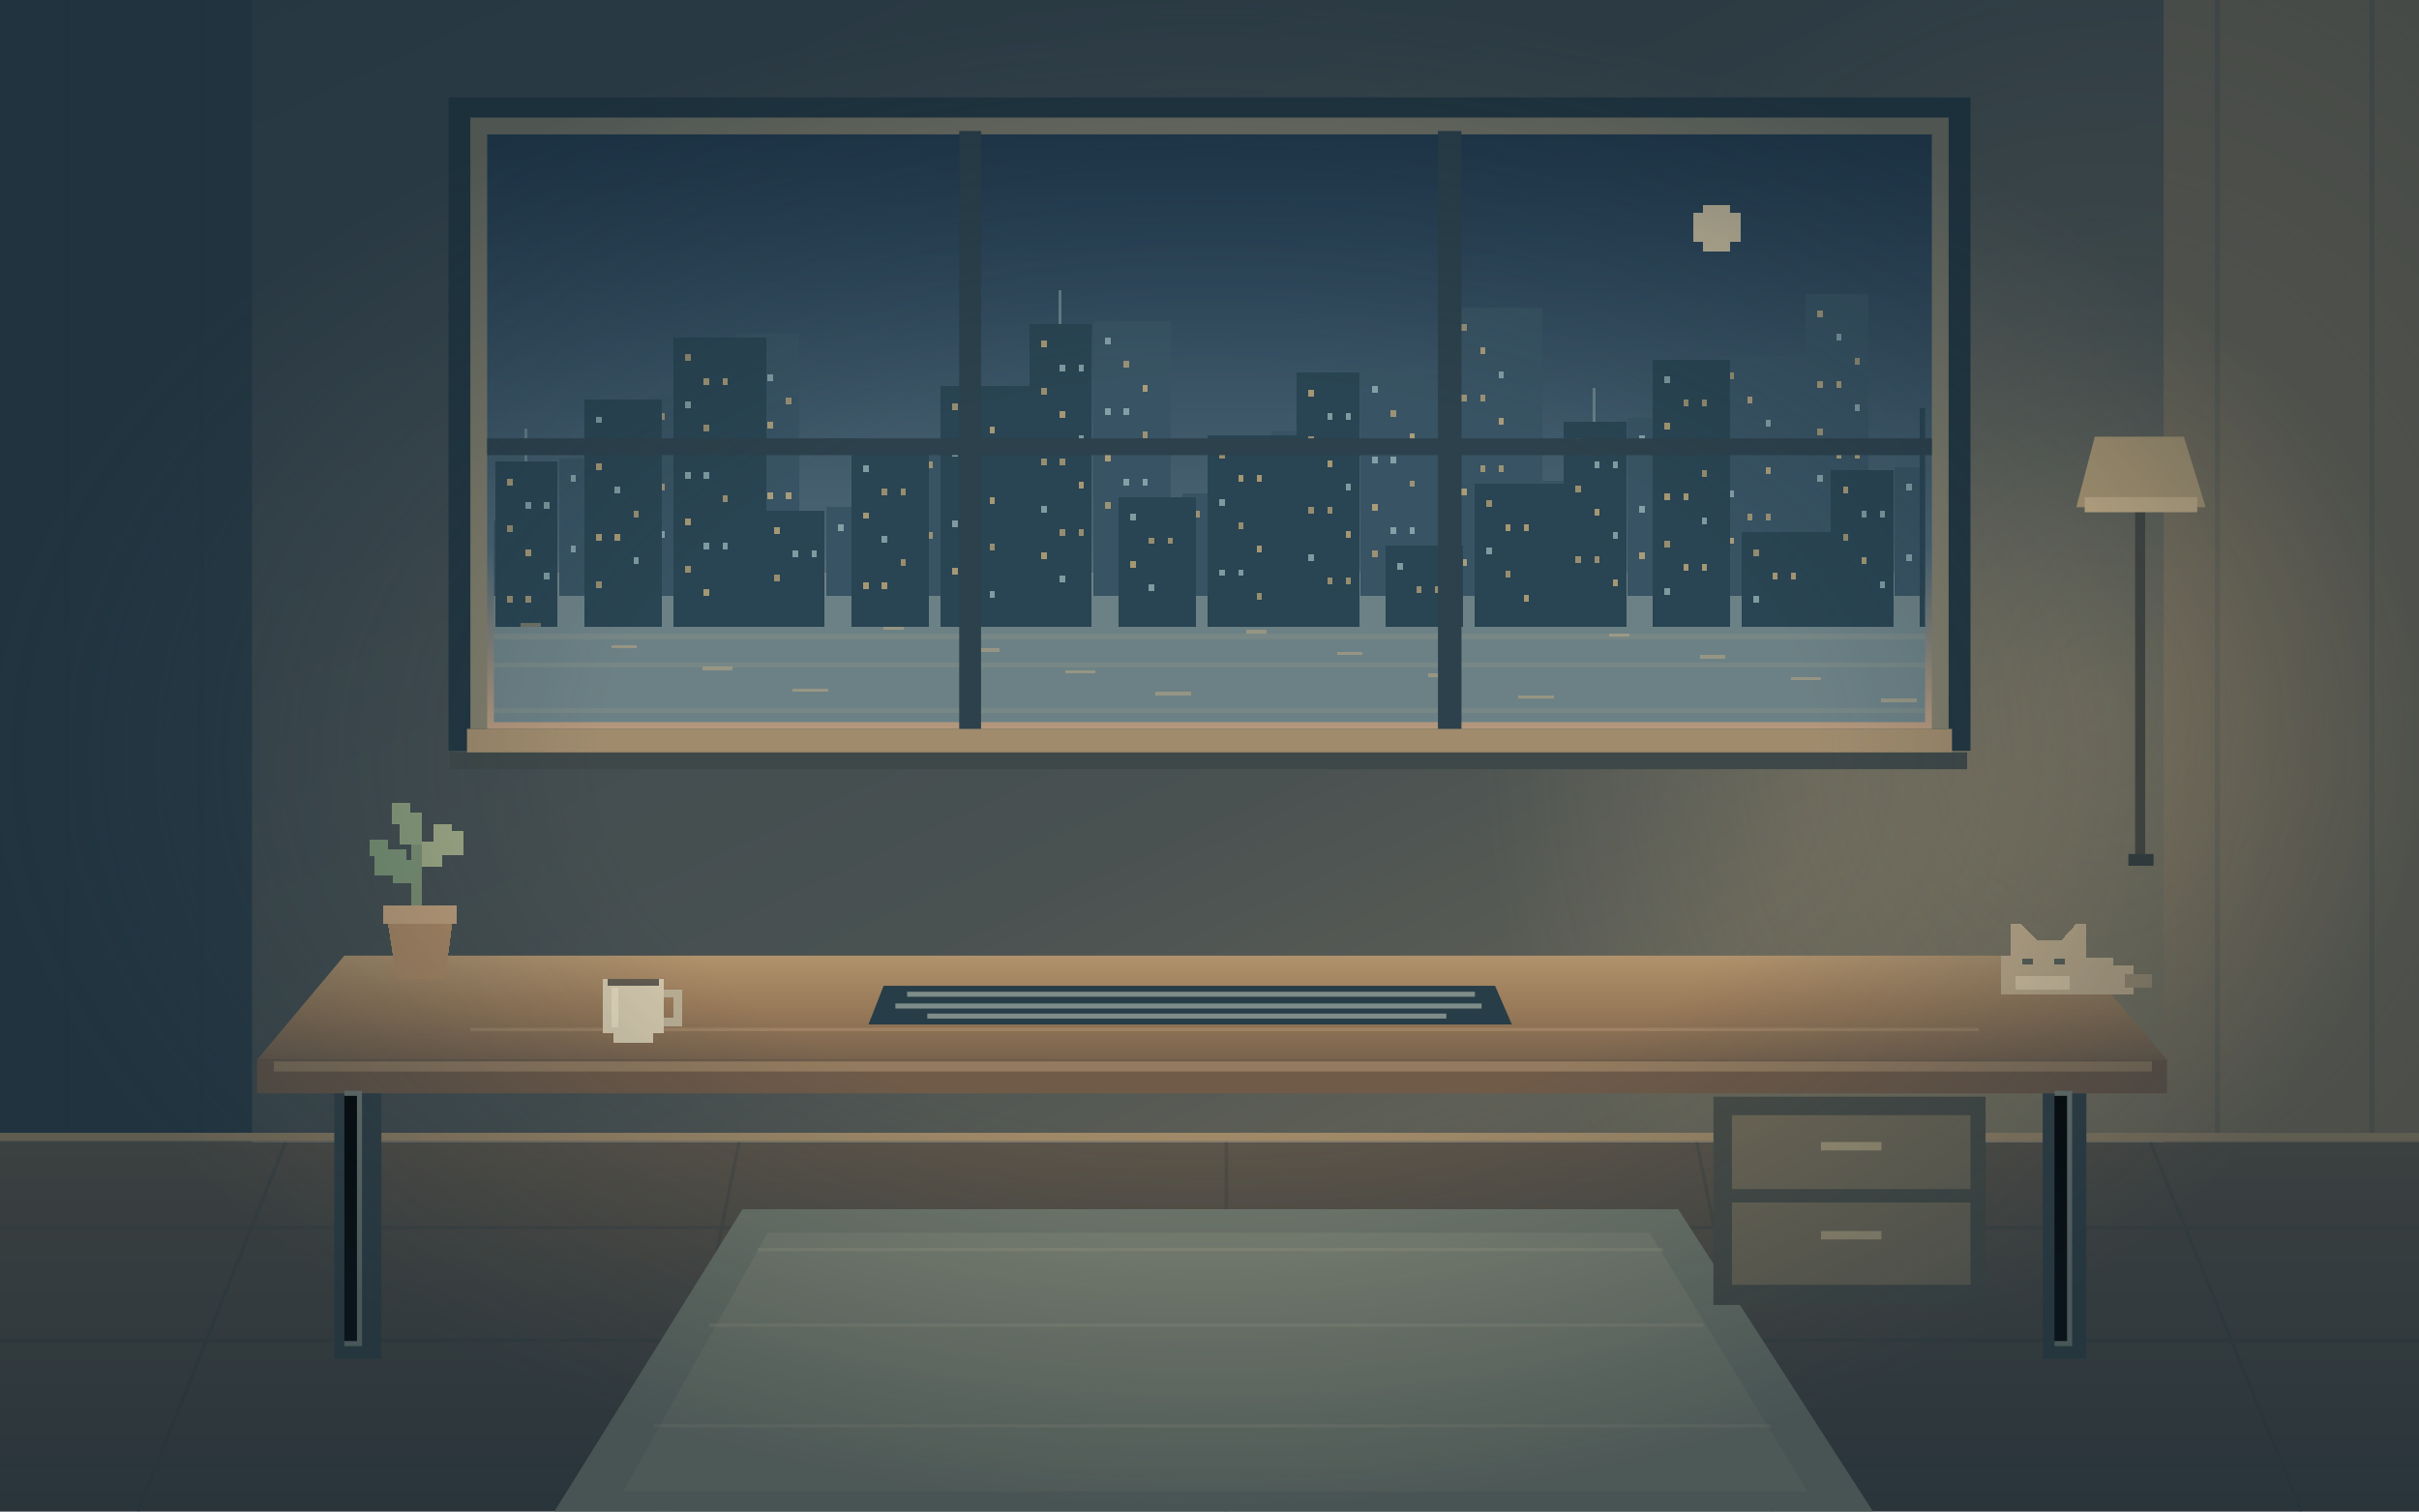
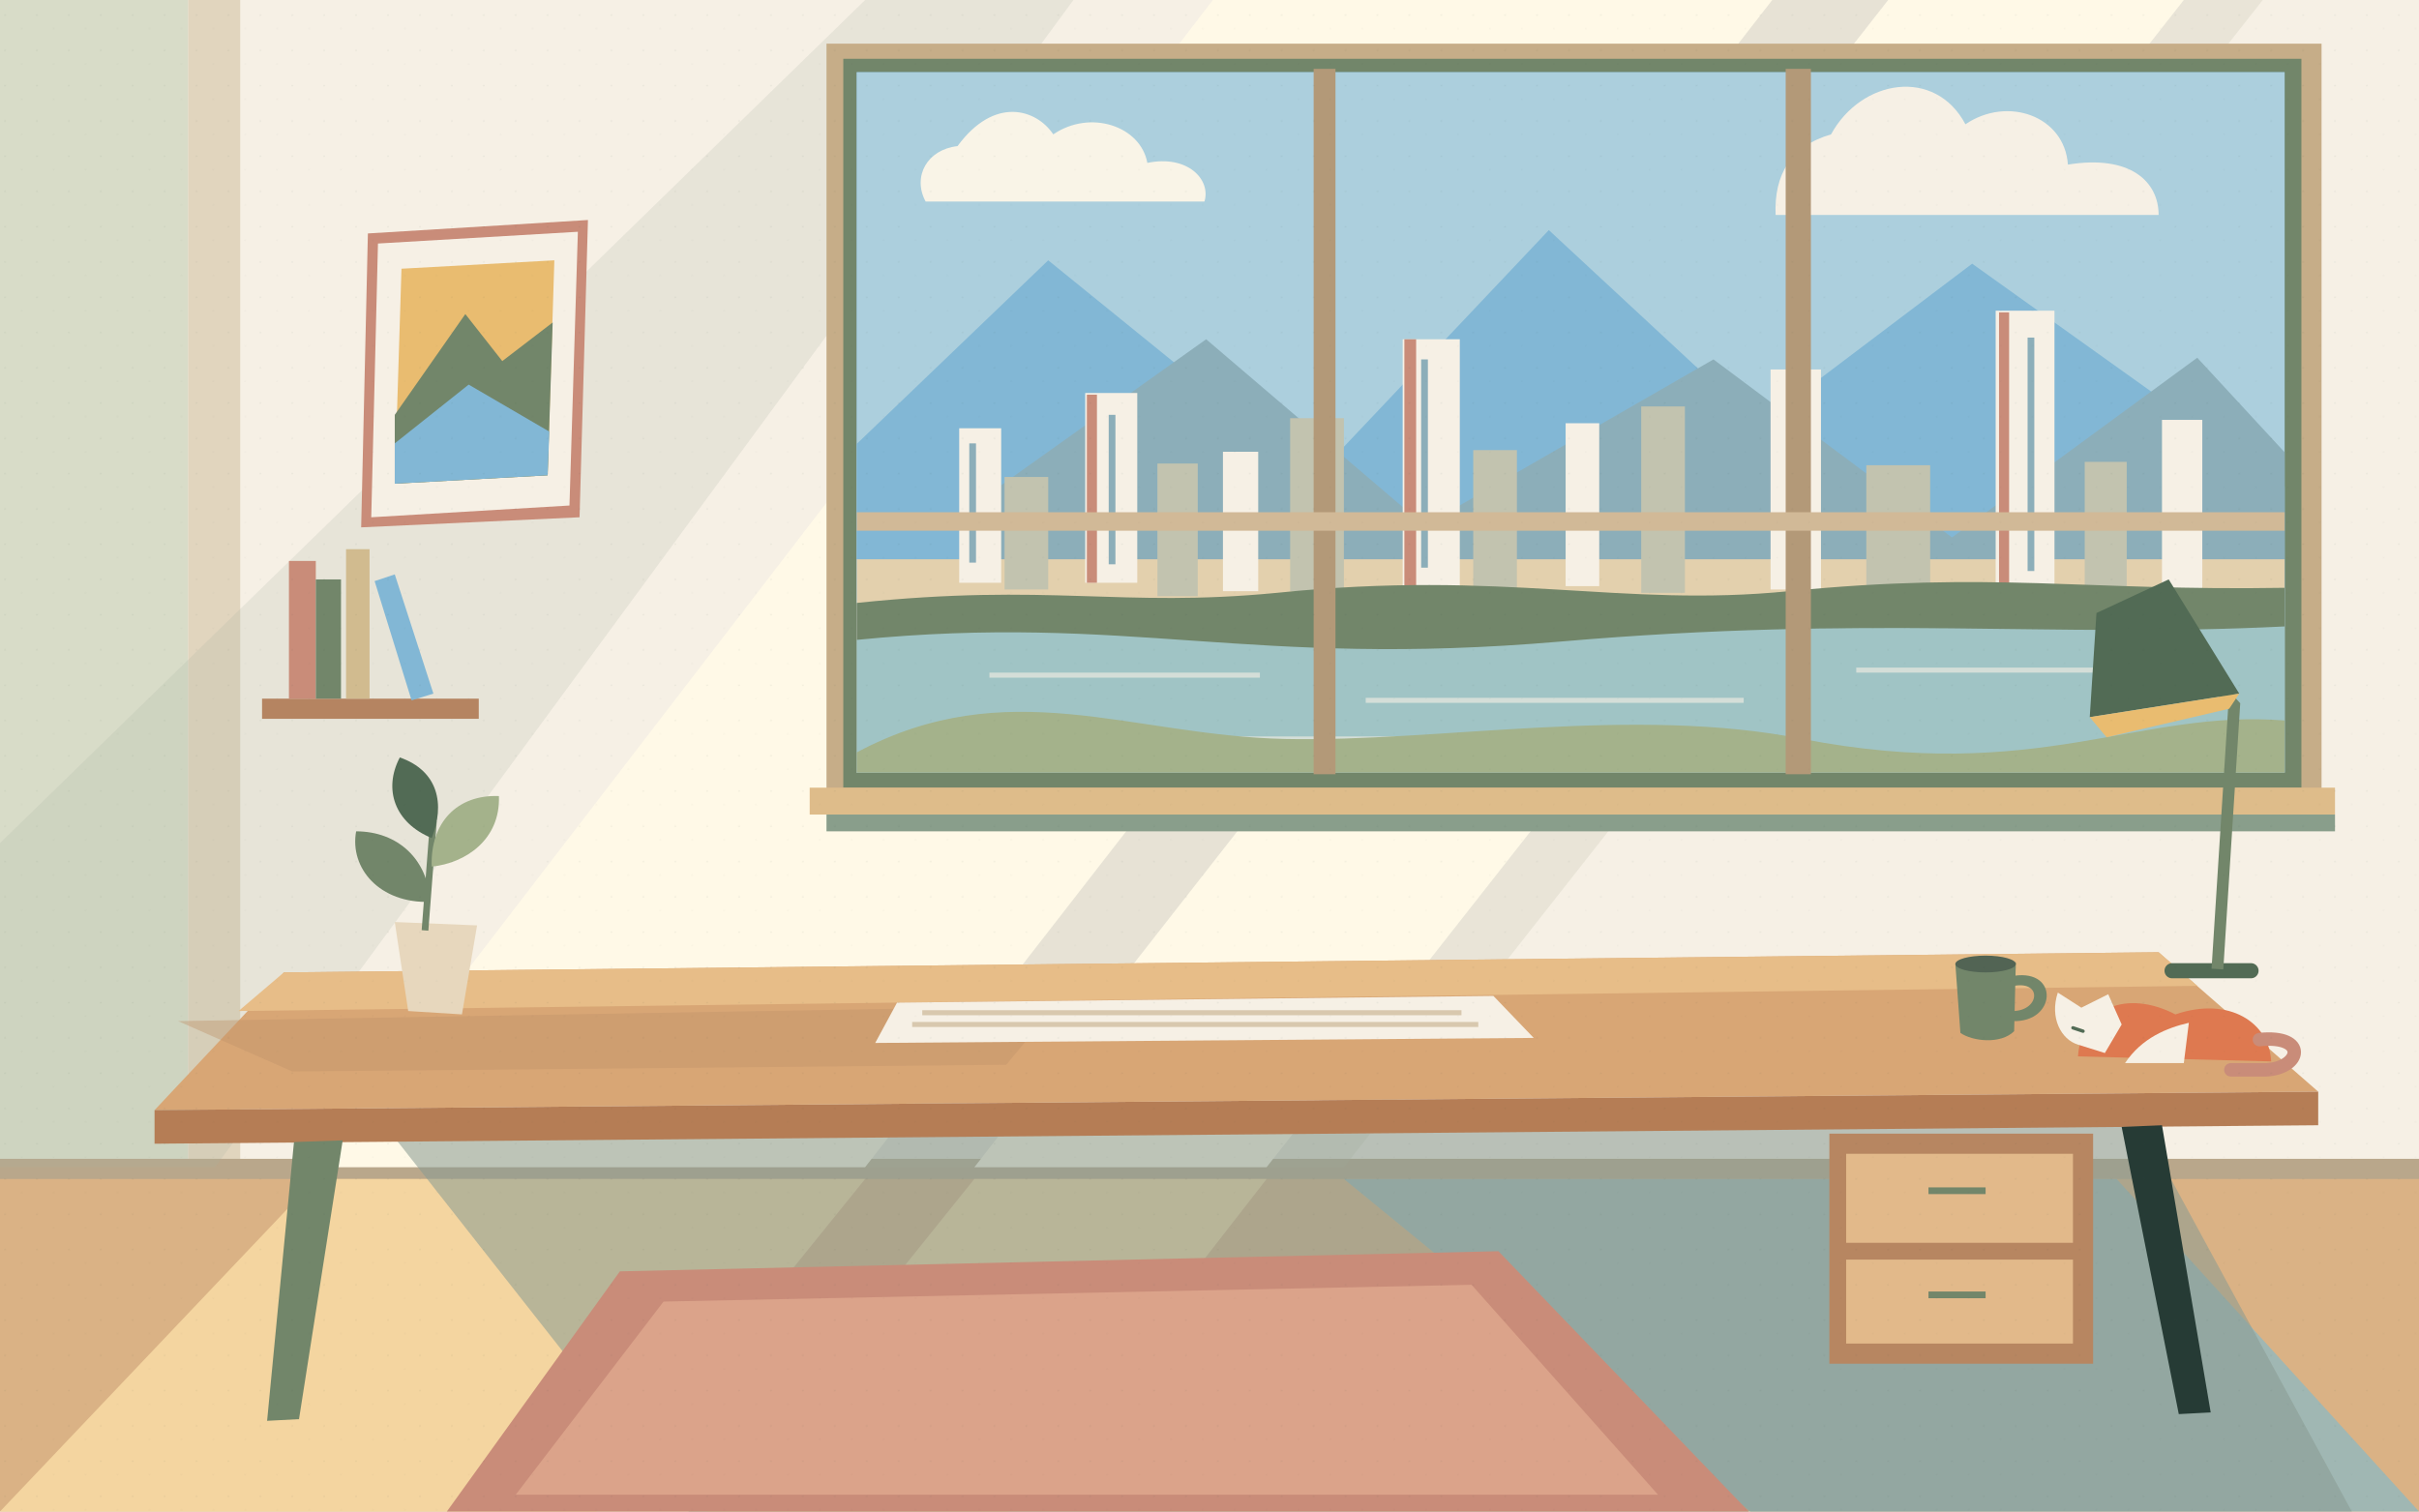
<svg xmlns="http://www.w3.org/2000/svg" width="1440" height="900" viewBox="0 0 1440 900">
  <defs>
-     <linearGradient id="wall" x2="1" y2="1">
-       <stop stop-color="#34434d" />
-       <stop offset=".6" stop-color="#495151" />
-       <stop offset="1" stop-color="#77705c" />
-     </linearGradient>
-     <linearGradient id="sky" x2="0" y2="1">
-       <stop stop-color="#20394e" />
-       <stop offset=".7" stop-color="#4b6574" />
-       <stop offset="1" stop-color="#b4977c" />
-     </linearGradient>
-     <linearGradient id="floor" x2="0" y2="1">
-       <stop stop-color="#5d5549" />
-       <stop offset="1" stop-color="#393e40" />
-     </linearGradient>
-     <linearGradient id="wood" x2="0" y2="1">
-       <stop stop-color="#b0926c" />
-       <stop offset=".5" stop-color="#997a59" />
-       <stop offset="1" stop-color="#79634e" />
-     </linearGradient>
-     <radialGradient id="light">
-       <stop stop-color="#e9c68d" stop-opacity=".28" />
-       <stop offset="1" stop-color="#e9c68d" stop-opacity="0" />
-     </radialGradient>
-     <radialGradient id="vignette">
-       <stop offset=".5" stop-color="#172a37" stop-opacity="0" />
-       <stop offset="1" stop-color="#172a37" stop-opacity=".48" />
-     </radialGradient>
    <clipPath id="window">
-       <rect x="294" y="84" width="852" height="346" />
+       <path d="M510 43H1360V460H510Z" />
    </clipPath>
+     <pattern id="paper" width="19" height="21" patternUnits="userSpaceOnUse">
+       <circle cx="3" cy="9" r=".55" fill="#263B35" opacity=".055" />
+       <circle cx="13" cy="17" r=".4" fill="#263B35" opacity=".045" />
+     </pattern>
  </defs>
-   <path d="M0 0H1440V680H0Z" fill="url(#wall)" />
-   <path d="M0 0H150V680H0Z" fill="#293c46" />
-   <path d="M1288 0H1440V680H1288Z" fill="#716857" />
-   <path d="M1320 0V675M1412 0V675M40 0V675M120 0V675" stroke="#263942" stroke-opacity=".25" stroke-width="3" />
-   <ellipse cx="1250" cy="420" rx="370" ry="470" fill="url(#light)" />
-   <path d="M267 58H1173V447H267Z" fill="#213640" />
-   <path d="M280 70H1160V434H280Z" fill="#827e6b" />
-   <path d="M290 80H1150V434H290Z" fill="url(#sky)" />
-   <g clip-path="url(#window)" shape-rendering="crispEdges">
-     <path d="M290 341H1150V434H290Z" fill="#6c8185" />
-     <path d="M290 379H1150M290 396H1150M290 423H1150" stroke="#cab190" stroke-opacity=".12" stroke-width="3" />
-     <path d="M1014 122H1030V127H1036V144H1030V150H1014V144H1008V127H1014Z" fill="#d7c6a3" />
-     <rect x="280" y="310" width="37" height="45" fill="#385363" />
-     <path d="M298 310v-20" stroke="#658087" stroke-width="2" />
-     <rect x="287" y="320" width="3" height="4" fill="#d8ba83" opacity=".7" />
-     <rect x="298" y="334" width="3" height="4" fill="#a4bfc2" opacity=".7" />
-     <rect x="333" y="273" width="46" height="82" fill="#385363" />
-     <rect x="340" y="283" width="3" height="4" fill="#a4bfc2" opacity=".7" />
-     <rect x="340" y="325" width="3" height="4" fill="#a4bfc2" opacity=".7" />
-     <rect x="351" y="297" width="3" height="4" fill="#c5ac7d" opacity=".7" />
-     <rect x="351" y="325" width="3" height="4" fill="#a4bfc2" opacity=".7" />
-     <rect x="362" y="311" width="3" height="4" fill="#d8ba83" opacity=".7" />
-     <rect x="386" y="236" width="55" height="119" fill="#385363" />
-     <rect x="393" y="246" width="3" height="4" fill="#c5ac7d" opacity=".7" />
-     <rect x="393" y="288" width="3" height="4" fill="#c5ac7d" opacity=".7" />
-     <rect x="393" y="316" width="3" height="4" fill="#a4bfc2" opacity=".7" />
-     <rect x="404" y="260" width="3" height="4" fill="#d8ba83" opacity=".7" />
-     <rect x="404" y="288" width="3" height="4" fill="#c5ac7d" opacity=".7" />
-     <rect x="404" y="330" width="3" height="4" fill="#c5ac7d" opacity=".7" />
-     <rect x="415" y="274" width="3" height="4" fill="#a4bfc2" opacity=".7" />
-     <rect x="415" y="302" width="3" height="4" fill="#d8ba83" opacity=".7" />
-     <rect x="415" y="330" width="3" height="4" fill="#c5ac7d" opacity=".7" />
-     <rect x="439" y="199" width="37" height="156" fill="#385363" />
-     <rect x="446" y="209" width="3" height="4" fill="#d8ba83" opacity=".7" />
-     <rect x="446" y="251" width="3" height="4" fill="#d8ba83" opacity=".7" />
-     <rect x="446" y="279" width="3" height="4" fill="#c5ac7d" opacity=".7" />
-     <rect x="446" y="307" width="3" height="4" fill="#a4bfc2" opacity=".7" />
-     <rect x="457" y="223" width="3" height="4" fill="#a4bfc2" opacity=".7" />
-     <rect x="457" y="251" width="3" height="4" fill="#d8ba83" opacity=".7" />
-     <rect x="457" y="293" width="3" height="4" fill="#d8ba83" opacity=".7" />
-     <rect x="457" y="321" width="3" height="4" fill="#c5ac7d" opacity=".7" />
-     <rect x="468" y="237" width="3" height="4" fill="#c5ac7d" opacity=".7" />
-     <rect x="468" y="265" width="3" height="4" fill="#a4bfc2" opacity=".7" />
-     <rect x="468" y="293" width="3" height="4" fill="#d8ba83" opacity=".7" />
-     <rect x="468" y="335" width="3" height="4" fill="#d8ba83" opacity=".7" />
-     <rect x="492" y="302" width="46" height="53" fill="#385363" />
-     <rect x="499" y="312" width="3" height="4" fill="#a4bfc2" opacity=".7" />
-     <rect x="510" y="326" width="3" height="4" fill="#c5ac7d" opacity=".7" />
-     <rect x="545" y="265" width="55" height="90" fill="#385363" />
-     <rect x="552" y="275" width="3" height="4" fill="#c5ac7d" opacity=".7" />
-     <rect x="552" y="317" width="3" height="4" fill="#c5ac7d" opacity=".7" />
-     <rect x="563" y="289" width="3" height="4" fill="#d8ba83" opacity=".7" />
-     <rect x="563" y="317" width="3" height="4" fill="#c5ac7d" opacity=".7" />
-     <rect x="574" y="303" width="3" height="4" fill="#a4bfc2" opacity=".7" />
-     <rect x="574" y="331" width="3" height="4" fill="#d8ba83" opacity=".7" />
-     <rect x="598" y="228" width="37" height="127" fill="#385363" />
-     <path d="M616 228v-20" stroke="#658087" stroke-width="2" />
-     <rect x="605" y="238" width="3" height="4" fill="#d8ba83" opacity=".7" />
-     <rect x="605" y="280" width="3" height="4" fill="#d8ba83" opacity=".7" />
-     <rect x="605" y="308" width="3" height="4" fill="#c5ac7d" opacity=".7" />
-     <rect x="605" y="336" width="3" height="4" fill="#a4bfc2" opacity=".7" />
-     <rect x="616" y="252" width="3" height="4" fill="#a4bfc2" opacity=".7" />
-     <rect x="616" y="280" width="3" height="4" fill="#d8ba83" opacity=".7" />
-     <rect x="616" y="322" width="3" height="4" fill="#d8ba83" opacity=".7" />
-     <rect x="627" y="266" width="3" height="4" fill="#c5ac7d" opacity=".7" />
-     <rect x="627" y="294" width="3" height="4" fill="#a4bfc2" opacity=".7" />
-     <rect x="627" y="322" width="3" height="4" fill="#d8ba83" opacity=".7" />
-     <rect x="651" y="191" width="46" height="164" fill="#385363" />
-     <rect x="658" y="201" width="3" height="4" fill="#a4bfc2" opacity=".7" />
-     <rect x="658" y="243" width="3" height="4" fill="#a4bfc2" opacity=".7" />
-     <rect x="658" y="271" width="3" height="4" fill="#d8ba83" opacity=".7" />
-     <rect x="658" y="299" width="3" height="4" fill="#c5ac7d" opacity=".7" />
-     <rect x="669" y="215" width="3" height="4" fill="#c5ac7d" opacity=".7" />
-     <rect x="669" y="243" width="3" height="4" fill="#a4bfc2" opacity=".7" />
-     <rect x="669" y="285" width="3" height="4" fill="#a4bfc2" opacity=".7" />
-     <rect x="669" y="313" width="3" height="4" fill="#d8ba83" opacity=".7" />
-     <rect x="680" y="229" width="3" height="4" fill="#d8ba83" opacity=".7" />
-     <rect x="680" y="257" width="3" height="4" fill="#c5ac7d" opacity=".7" />
-     <rect x="680" y="285" width="3" height="4" fill="#a4bfc2" opacity=".7" />
-     <rect x="680" y="327" width="3" height="4" fill="#a4bfc2" opacity=".7" />
-     <rect x="704" y="294" width="55" height="61" fill="#385363" />
-     <rect x="711" y="304" width="3" height="4" fill="#c5ac7d" opacity=".7" />
-     <rect x="722" y="318" width="3" height="4" fill="#d8ba83" opacity=".7" />
-     <rect x="733" y="332" width="3" height="4" fill="#a4bfc2" opacity=".7" />
-     <rect x="757" y="257" width="37" height="98" fill="#385363" />
-     <rect x="764" y="267" width="3" height="4" fill="#d8ba83" opacity=".7" />
-     <rect x="764" y="309" width="3" height="4" fill="#d8ba83" opacity=".7" />
-     <rect x="764" y="337" width="3" height="4" fill="#c5ac7d" opacity=".7" />
-     <rect x="775" y="281" width="3" height="4" fill="#a4bfc2" opacity=".7" />
-     <rect x="775" y="309" width="3" height="4" fill="#d8ba83" opacity=".7" />
-     <rect x="786" y="295" width="3" height="4" fill="#c5ac7d" opacity=".7" />
-     <rect x="786" y="323" width="3" height="4" fill="#a4bfc2" opacity=".7" />
-     <rect x="810" y="220" width="46" height="135" fill="#385363" />
-     <rect x="817" y="230" width="3" height="4" fill="#a4bfc2" opacity=".7" />
-     <rect x="817" y="272" width="3" height="4" fill="#a4bfc2" opacity=".7" />
-     <rect x="817" y="300" width="3" height="4" fill="#d8ba83" opacity=".7" />
-     <rect x="817" y="328" width="3" height="4" fill="#c5ac7d" opacity=".7" />
-     <rect x="828" y="244" width="3" height="4" fill="#c5ac7d" opacity=".7" />
-     <rect x="828" y="272" width="3" height="4" fill="#a4bfc2" opacity=".7" />
-     <rect x="828" y="314" width="3" height="4" fill="#a4bfc2" opacity=".7" />
-     <rect x="839" y="258" width="3" height="4" fill="#d8ba83" opacity=".7" />
-     <rect x="839" y="286" width="3" height="4" fill="#c5ac7d" opacity=".7" />
-     <rect x="839" y="314" width="3" height="4" fill="#a4bfc2" opacity=".7" />
-     <rect x="863" y="183" width="55" height="172" fill="#385363" />
-     <rect x="870" y="193" width="3" height="4" fill="#c5ac7d" opacity=".7" />
-     <rect x="870" y="235" width="3" height="4" fill="#c5ac7d" opacity=".7" />
-     <rect x="870" y="263" width="3" height="4" fill="#a4bfc2" opacity=".7" />
-     <rect x="870" y="291" width="3" height="4" fill="#d8ba83" opacity=".7" />
-     <rect x="870" y="333" width="3" height="4" fill="#d8ba83" opacity=".7" />
-     <rect x="881" y="207" width="3" height="4" fill="#d8ba83" opacity=".7" />
-     <rect x="881" y="235" width="3" height="4" fill="#c5ac7d" opacity=".7" />
-     <rect x="881" y="277" width="3" height="4" fill="#c5ac7d" opacity=".7" />
-     <rect x="881" y="305" width="3" height="4" fill="#a4bfc2" opacity=".7" />
-     <rect x="881" y="333" width="3" height="4" fill="#d8ba83" opacity=".7" />
-     <rect x="892" y="221" width="3" height="4" fill="#a4bfc2" opacity=".7" />
-     <rect x="892" y="249" width="3" height="4" fill="#d8ba83" opacity=".7" />
-     <rect x="892" y="277" width="3" height="4" fill="#c5ac7d" opacity=".7" />
-     <rect x="892" y="319" width="3" height="4" fill="#c5ac7d" opacity=".7" />
-     <rect x="916" y="286" width="37" height="69" fill="#385363" />
-     <path d="M934 286v-20" stroke="#658087" stroke-width="2" />
-     <rect x="923" y="296" width="3" height="4" fill="#d8ba83" opacity=".7" />
-     <rect x="934" y="310" width="3" height="4" fill="#a4bfc2" opacity=".7" />
-     <rect x="945" y="324" width="3" height="4" fill="#c5ac7d" opacity=".7" />
-     <rect x="969" y="249" width="46" height="106" fill="#385363" />
-     <rect x="976" y="259" width="3" height="4" fill="#a4bfc2" opacity=".7" />
-     <rect x="976" y="301" width="3" height="4" fill="#a4bfc2" opacity=".7" />
-     <rect x="976" y="329" width="3" height="4" fill="#d8ba83" opacity=".7" />
-     <rect x="987" y="273" width="3" height="4" fill="#c5ac7d" opacity=".7" />
-     <rect x="987" y="301" width="3" height="4" fill="#a4bfc2" opacity=".7" />
-     <rect x="998" y="287" width="3" height="4" fill="#d8ba83" opacity=".7" />
-     <rect x="998" y="315" width="3" height="4" fill="#c5ac7d" opacity=".7" />
-     <rect x="1022" y="212" width="55" height="143" fill="#385363" />
-     <rect x="1029" y="222" width="3" height="4" fill="#c5ac7d" opacity=".7" />
-     <rect x="1029" y="264" width="3" height="4" fill="#c5ac7d" opacity=".7" />
-     <rect x="1029" y="292" width="3" height="4" fill="#a4bfc2" opacity=".7" />
-     <rect x="1029" y="320" width="3" height="4" fill="#d8ba83" opacity=".7" />
-     <rect x="1040" y="236" width="3" height="4" fill="#d8ba83" opacity=".7" />
-     <rect x="1040" y="264" width="3" height="4" fill="#c5ac7d" opacity=".7" />
-     <rect x="1040" y="306" width="3" height="4" fill="#c5ac7d" opacity=".7" />
-     <rect x="1040" y="334" width="3" height="4" fill="#a4bfc2" opacity=".7" />
-     <rect x="1051" y="250" width="3" height="4" fill="#a4bfc2" opacity=".7" />
-     <rect x="1051" y="278" width="3" height="4" fill="#d8ba83" opacity=".7" />
-     <rect x="1051" y="306" width="3" height="4" fill="#c5ac7d" opacity=".7" />
-     <rect x="1075" y="175" width="37" height="180" fill="#385363" />
-     <rect x="1082" y="185" width="3" height="4" fill="#d8ba83" opacity=".7" />
-     <rect x="1082" y="227" width="3" height="4" fill="#d8ba83" opacity=".7" />
-     <rect x="1082" y="255" width="3" height="4" fill="#c5ac7d" opacity=".7" />
-     <rect x="1082" y="283" width="3" height="4" fill="#a4bfc2" opacity=".7" />
-     <rect x="1082" y="325" width="3" height="4" fill="#a4bfc2" opacity=".7" />
-     <rect x="1093" y="199" width="3" height="4" fill="#a4bfc2" opacity=".7" />
-     <rect x="1093" y="227" width="3" height="4" fill="#d8ba83" opacity=".7" />
-     <rect x="1093" y="269" width="3" height="4" fill="#d8ba83" opacity=".7" />
-     <rect x="1093" y="297" width="3" height="4" fill="#c5ac7d" opacity=".7" />
-     <rect x="1093" y="325" width="3" height="4" fill="#a4bfc2" opacity=".7" />
-     <rect x="1104" y="213" width="3" height="4" fill="#c5ac7d" opacity=".7" />
-     <rect x="1104" y="241" width="3" height="4" fill="#a4bfc2" opacity=".7" />
-     <rect x="1104" y="269" width="3" height="4" fill="#d8ba83" opacity=".7" />
-     <rect x="1104" y="311" width="3" height="4" fill="#d8ba83" opacity=".7" />
-     <rect x="1128" y="278" width="46" height="77" fill="#385363" />
-     <rect x="1135" y="288" width="3" height="4" fill="#a4bfc2" opacity=".7" />
-     <rect x="1135" y="330" width="3" height="4" fill="#a4bfc2" opacity=".7" />
-     <rect x="1146" y="302" width="3" height="4" fill="#c5ac7d" opacity=".7" />
-     <rect x="1146" y="330" width="3" height="4" fill="#a4bfc2" opacity=".7" />
-     <rect x="1157" y="316" width="3" height="4" fill="#d8ba83" opacity=".7" />
-     <rect x="1181" y="241" width="55" height="114" fill="#385363" />
-     <rect x="1188" y="251" width="3" height="4" fill="#c5ac7d" opacity=".7" />
-     <rect x="1188" y="293" width="3" height="4" fill="#c5ac7d" opacity=".7" />
-     <rect x="1188" y="321" width="3" height="4" fill="#a4bfc2" opacity=".7" />
-     <rect x="1199" y="265" width="3" height="4" fill="#d8ba83" opacity=".7" />
-     <rect x="1199" y="293" width="3" height="4" fill="#c5ac7d" opacity=".7" />
-     <rect x="1199" y="335" width="3" height="4" fill="#c5ac7d" opacity=".7" />
-     <rect x="1210" y="279" width="3" height="4" fill="#a4bfc2" opacity=".7" />
-     <rect x="1210" y="307" width="3" height="4" fill="#d8ba83" opacity=".7" />
-     <rect x="1210" y="335" width="3" height="4" fill="#c5ac7d" opacity=".7" />
-     <rect x="295" y="275" width="37" height="98" fill="#294452" />
-     <path d="M313 275v-20" stroke="#658087" stroke-width="2" />
-     <rect x="302" y="285" width="3" height="4" fill="#d8ba83" opacity=".7" />
-     <rect x="302" y="313" width="3" height="4" fill="#c5ac7d" opacity=".7" />
-     <rect x="302" y="355" width="3" height="4" fill="#c5ac7d" opacity=".7" />
-     <rect x="313" y="299" width="3" height="4" fill="#a4bfc2" opacity=".7" />
-     <rect x="313" y="327" width="3" height="4" fill="#d8ba83" opacity=".7" />
-     <rect x="313" y="355" width="3" height="4" fill="#c5ac7d" opacity=".7" />
-     <rect x="324" y="299" width="3" height="4" fill="#a4bfc2" opacity=".7" />
-     <rect x="324" y="341" width="3" height="4" fill="#a4bfc2" opacity=".7" />
-     <rect x="348" y="238" width="46" height="135" fill="#294452" />
-     <rect x="355" y="248" width="3" height="4" fill="#a4bfc2" opacity=".7" />
-     <rect x="355" y="276" width="3" height="4" fill="#d8ba83" opacity=".7" />
-     <rect x="355" y="318" width="3" height="4" fill="#d8ba83" opacity=".7" />
-     <rect x="355" y="346" width="3" height="4" fill="#c5ac7d" opacity=".7" />
-     <rect x="366" y="262" width="3" height="4" fill="#c5ac7d" opacity=".7" />
-     <rect x="366" y="290" width="3" height="4" fill="#a4bfc2" opacity=".7" />
-     <rect x="366" y="318" width="3" height="4" fill="#d8ba83" opacity=".7" />
-     <rect x="377" y="262" width="3" height="4" fill="#c5ac7d" opacity=".7" />
-     <rect x="377" y="304" width="3" height="4" fill="#c5ac7d" opacity=".7" />
-     <rect x="377" y="332" width="3" height="4" fill="#a4bfc2" opacity=".7" />
-     <rect x="401" y="201" width="55" height="172" fill="#294452" />
-     <rect x="408" y="211" width="3" height="4" fill="#c5ac7d" opacity=".7" />
-     <rect x="408" y="239" width="3" height="4" fill="#a4bfc2" opacity=".7" />
-     <rect x="408" y="281" width="3" height="4" fill="#a4bfc2" opacity=".7" />
-     <rect x="408" y="309" width="3" height="4" fill="#d8ba83" opacity=".7" />
-     <rect x="408" y="337" width="3" height="4" fill="#c5ac7d" opacity=".7" />
-     <rect x="419" y="225" width="3" height="4" fill="#d8ba83" opacity=".7" />
-     <rect x="419" y="253" width="3" height="4" fill="#c5ac7d" opacity=".7" />
-     <rect x="419" y="281" width="3" height="4" fill="#a4bfc2" opacity=".7" />
-     <rect x="419" y="323" width="3" height="4" fill="#a4bfc2" opacity=".7" />
-     <rect x="419" y="351" width="3" height="4" fill="#d8ba83" opacity=".7" />
-     <rect x="430" y="225" width="3" height="4" fill="#d8ba83" opacity=".7" />
-     <rect x="430" y="267" width="3" height="4" fill="#d8ba83" opacity=".7" />
-     <rect x="430" y="295" width="3" height="4" fill="#c5ac7d" opacity=".7" />
-     <rect x="430" y="323" width="3" height="4" fill="#a4bfc2" opacity=".7" />
-     <rect x="454" y="304" width="37" height="69" fill="#294452" />
-     <rect x="461" y="314" width="3" height="4" fill="#d8ba83" opacity=".7" />
-     <rect x="461" y="342" width="3" height="4" fill="#c5ac7d" opacity=".7" />
-     <rect x="472" y="328" width="3" height="4" fill="#a4bfc2" opacity=".7" />
-     <rect x="483" y="328" width="3" height="4" fill="#a4bfc2" opacity=".7" />
-     <rect x="507" y="267" width="46" height="106" fill="#294452" />
-     <rect x="514" y="277" width="3" height="4" fill="#a4bfc2" opacity=".7" />
-     <rect x="514" y="305" width="3" height="4" fill="#d8ba83" opacity=".7" />
-     <rect x="514" y="347" width="3" height="4" fill="#d8ba83" opacity=".7" />
-     <rect x="525" y="291" width="3" height="4" fill="#c5ac7d" opacity=".7" />
-     <rect x="525" y="319" width="3" height="4" fill="#a4bfc2" opacity=".7" />
-     <rect x="525" y="347" width="3" height="4" fill="#d8ba83" opacity=".7" />
-     <rect x="536" y="291" width="3" height="4" fill="#c5ac7d" opacity=".7" />
-     <rect x="536" y="333" width="3" height="4" fill="#c5ac7d" opacity=".7" />
-     <rect x="560" y="230" width="55" height="143" fill="#294452" />
-     <rect x="567" y="240" width="3" height="4" fill="#c5ac7d" opacity=".7" />
-     <rect x="567" y="268" width="3" height="4" fill="#a4bfc2" opacity=".7" />
-     <rect x="567" y="310" width="3" height="4" fill="#a4bfc2" opacity=".7" />
-     <rect x="567" y="338" width="3" height="4" fill="#d8ba83" opacity=".7" />
-     <rect x="578" y="254" width="3" height="4" fill="#d8ba83" opacity=".7" />
-     <rect x="578" y="282" width="3" height="4" fill="#c5ac7d" opacity=".7" />
-     <rect x="578" y="310" width="3" height="4" fill="#a4bfc2" opacity=".7" />
-     <rect x="578" y="352" width="3" height="4" fill="#a4bfc2" opacity=".7" />
-     <rect x="589" y="254" width="3" height="4" fill="#d8ba83" opacity=".7" />
-     <rect x="589" y="296" width="3" height="4" fill="#d8ba83" opacity=".7" />
-     <rect x="589" y="324" width="3" height="4" fill="#c5ac7d" opacity=".7" />
-     <rect x="589" y="352" width="3" height="4" fill="#a4bfc2" opacity=".7" />
-     <rect x="613" y="193" width="37" height="180" fill="#294452" />
-     <path d="M631 193v-20" stroke="#658087" stroke-width="2" />
-     <rect x="620" y="203" width="3" height="4" fill="#d8ba83" opacity=".7" />
-     <rect x="620" y="231" width="3" height="4" fill="#c5ac7d" opacity=".7" />
-     <rect x="620" y="273" width="3" height="4" fill="#c5ac7d" opacity=".7" />
-     <rect x="620" y="301" width="3" height="4" fill="#a4bfc2" opacity=".7" />
-     <rect x="620" y="329" width="3" height="4" fill="#d8ba83" opacity=".7" />
-     <rect x="631" y="217" width="3" height="4" fill="#a4bfc2" opacity=".7" />
-     <rect x="631" y="245" width="3" height="4" fill="#d8ba83" opacity=".7" />
-     <rect x="631" y="273" width="3" height="4" fill="#c5ac7d" opacity=".7" />
-     <rect x="631" y="315" width="3" height="4" fill="#c5ac7d" opacity=".7" />
-     <rect x="631" y="343" width="3" height="4" fill="#a4bfc2" opacity=".7" />
-     <rect x="642" y="217" width="3" height="4" fill="#a4bfc2" opacity=".7" />
-     <rect x="642" y="259" width="3" height="4" fill="#a4bfc2" opacity=".7" />
-     <rect x="642" y="287" width="3" height="4" fill="#d8ba83" opacity=".7" />
-     <rect x="642" y="315" width="3" height="4" fill="#c5ac7d" opacity=".7" />
-     <rect x="666" y="296" width="46" height="77" fill="#294452" />
-     <rect x="673" y="306" width="3" height="4" fill="#a4bfc2" opacity=".7" />
-     <rect x="673" y="334" width="3" height="4" fill="#d8ba83" opacity=".7" />
-     <rect x="684" y="320" width="3" height="4" fill="#c5ac7d" opacity=".7" />
-     <rect x="684" y="348" width="3" height="4" fill="#a4bfc2" opacity=".7" />
-     <rect x="695" y="320" width="3" height="4" fill="#c5ac7d" opacity=".7" />
-     <rect x="719" y="259" width="55" height="114" fill="#294452" />
-     <rect x="726" y="269" width="3" height="4" fill="#c5ac7d" opacity=".7" />
-     <rect x="726" y="297" width="3" height="4" fill="#a4bfc2" opacity=".7" />
-     <rect x="726" y="339" width="3" height="4" fill="#a4bfc2" opacity=".7" />
-     <rect x="737" y="283" width="3" height="4" fill="#d8ba83" opacity=".7" />
-     <rect x="737" y="311" width="3" height="4" fill="#c5ac7d" opacity=".7" />
-     <rect x="737" y="339" width="3" height="4" fill="#a4bfc2" opacity=".7" />
-     <rect x="748" y="283" width="3" height="4" fill="#d8ba83" opacity=".7" />
-     <rect x="748" y="325" width="3" height="4" fill="#d8ba83" opacity=".7" />
-     <rect x="748" y="353" width="3" height="4" fill="#c5ac7d" opacity=".7" />
-     <rect x="772" y="222" width="37" height="151" fill="#294452" />
-     <rect x="779" y="232" width="3" height="4" fill="#d8ba83" opacity=".7" />
-     <rect x="779" y="260" width="3" height="4" fill="#c5ac7d" opacity=".7" />
-     <rect x="779" y="302" width="3" height="4" fill="#c5ac7d" opacity=".7" />
-     <rect x="779" y="330" width="3" height="4" fill="#a4bfc2" opacity=".7" />
-     <rect x="790" y="246" width="3" height="4" fill="#a4bfc2" opacity=".7" />
-     <rect x="790" y="274" width="3" height="4" fill="#d8ba83" opacity=".7" />
-     <rect x="790" y="302" width="3" height="4" fill="#c5ac7d" opacity=".7" />
-     <rect x="790" y="344" width="3" height="4" fill="#c5ac7d" opacity=".7" />
-     <rect x="801" y="246" width="3" height="4" fill="#a4bfc2" opacity=".7" />
-     <rect x="801" y="288" width="3" height="4" fill="#a4bfc2" opacity=".7" />
-     <rect x="801" y="316" width="3" height="4" fill="#d8ba83" opacity=".7" />
-     <rect x="801" y="344" width="3" height="4" fill="#c5ac7d" opacity=".7" />
-     <rect x="825" y="325" width="46" height="48" fill="#294452" />
-     <rect x="832" y="335" width="3" height="4" fill="#a4bfc2" opacity=".7" />
-     <rect x="843" y="349" width="3" height="4" fill="#c5ac7d" opacity=".7" />
-     <rect x="854" y="349" width="3" height="4" fill="#c5ac7d" opacity=".7" />
-     <rect x="878" y="288" width="55" height="85" fill="#294452" />
-     <rect x="885" y="298" width="3" height="4" fill="#c5ac7d" opacity=".7" />
-     <rect x="885" y="326" width="3" height="4" fill="#a4bfc2" opacity=".7" />
-     <rect x="896" y="312" width="3" height="4" fill="#d8ba83" opacity=".7" />
-     <rect x="896" y="340" width="3" height="4" fill="#c5ac7d" opacity=".7" />
-     <rect x="907" y="312" width="3" height="4" fill="#d8ba83" opacity=".7" />
-     <rect x="907" y="354" width="3" height="4" fill="#d8ba83" opacity=".7" />
-     <rect x="931" y="251" width="37" height="122" fill="#294452" />
-     <path d="M949 251v-20" stroke="#658087" stroke-width="2" />
-     <rect x="938" y="261" width="3" height="4" fill="#d8ba83" opacity=".7" />
-     <rect x="938" y="289" width="3" height="4" fill="#c5ac7d" opacity=".7" />
-     <rect x="938" y="331" width="3" height="4" fill="#c5ac7d" opacity=".7" />
-     <rect x="949" y="275" width="3" height="4" fill="#a4bfc2" opacity=".7" />
-     <rect x="949" y="303" width="3" height="4" fill="#d8ba83" opacity=".7" />
-     <rect x="949" y="331" width="3" height="4" fill="#c5ac7d" opacity=".7" />
-     <rect x="960" y="275" width="3" height="4" fill="#a4bfc2" opacity=".7" />
-     <rect x="960" y="317" width="3" height="4" fill="#a4bfc2" opacity=".7" />
-     <rect x="960" y="345" width="3" height="4" fill="#d8ba83" opacity=".7" />
-     <rect x="984" y="214" width="46" height="159" fill="#294452" />
-     <rect x="991" y="224" width="3" height="4" fill="#a4bfc2" opacity=".7" />
-     <rect x="991" y="252" width="3" height="4" fill="#d8ba83" opacity=".7" />
-     <rect x="991" y="294" width="3" height="4" fill="#d8ba83" opacity=".7" />
-     <rect x="991" y="322" width="3" height="4" fill="#c5ac7d" opacity=".7" />
-     <rect x="991" y="350" width="3" height="4" fill="#a4bfc2" opacity=".7" />
-     <rect x="1002" y="238" width="3" height="4" fill="#c5ac7d" opacity=".7" />
-     <rect x="1002" y="266" width="3" height="4" fill="#a4bfc2" opacity=".7" />
-     <rect x="1002" y="294" width="3" height="4" fill="#d8ba83" opacity=".7" />
-     <rect x="1002" y="336" width="3" height="4" fill="#d8ba83" opacity=".7" />
-     <rect x="1013" y="238" width="3" height="4" fill="#c5ac7d" opacity=".7" />
-     <rect x="1013" y="280" width="3" height="4" fill="#c5ac7d" opacity=".7" />
-     <rect x="1013" y="308" width="3" height="4" fill="#a4bfc2" opacity=".7" />
-     <rect x="1013" y="336" width="3" height="4" fill="#d8ba83" opacity=".7" />
-     <rect x="1037" y="317" width="55" height="56" fill="#294452" />
-     <rect x="1044" y="327" width="3" height="4" fill="#c5ac7d" opacity=".7" />
-     <rect x="1044" y="355" width="3" height="4" fill="#a4bfc2" opacity=".7" />
-     <rect x="1055" y="341" width="3" height="4" fill="#d8ba83" opacity=".7" />
-     <rect x="1066" y="341" width="3" height="4" fill="#d8ba83" opacity=".7" />
-     <rect x="1090" y="280" width="37" height="93" fill="#294452" />
-     <rect x="1097" y="290" width="3" height="4" fill="#d8ba83" opacity=".7" />
-     <rect x="1097" y="318" width="3" height="4" fill="#c5ac7d" opacity=".7" />
-     <rect x="1108" y="304" width="3" height="4" fill="#a4bfc2" opacity=".7" />
-     <rect x="1108" y="332" width="3" height="4" fill="#d8ba83" opacity=".7" />
-     <rect x="1119" y="304" width="3" height="4" fill="#a4bfc2" opacity=".7" />
-     <rect x="1119" y="346" width="3" height="4" fill="#a4bfc2" opacity=".7" />
-     <rect x="1143" y="243" width="46" height="130" fill="#294452" />
-     <rect x="1150" y="253" width="3" height="4" fill="#a4bfc2" opacity=".7" />
-     <rect x="1150" y="281" width="3" height="4" fill="#d8ba83" opacity=".7" />
-     <rect x="1150" y="323" width="3" height="4" fill="#d8ba83" opacity=".7" />
-     <rect x="1150" y="351" width="3" height="4" fill="#c5ac7d" opacity=".7" />
-     <rect x="1161" y="267" width="3" height="4" fill="#c5ac7d" opacity=".7" />
-     <rect x="1161" y="295" width="3" height="4" fill="#a4bfc2" opacity=".7" />
-     <rect x="1161" y="323" width="3" height="4" fill="#d8ba83" opacity=".7" />
-     <rect x="1172" y="267" width="3" height="4" fill="#c5ac7d" opacity=".7" />
-     <rect x="1172" y="309" width="3" height="4" fill="#c5ac7d" opacity=".7" />
-     <rect x="1172" y="337" width="3" height="4" fill="#a4bfc2" opacity=".7" />
-     <rect x="1196" y="206" width="55" height="167" fill="#294452" />
-     <rect x="1203" y="216" width="3" height="4" fill="#c5ac7d" opacity=".7" />
-     <rect x="1203" y="244" width="3" height="4" fill="#a4bfc2" opacity=".7" />
-     <rect x="1203" y="286" width="3" height="4" fill="#a4bfc2" opacity=".7" />
-     <rect x="1203" y="314" width="3" height="4" fill="#d8ba83" opacity=".7" />
-     <rect x="1203" y="342" width="3" height="4" fill="#c5ac7d" opacity=".7" />
-     <rect x="1214" y="230" width="3" height="4" fill="#d8ba83" opacity=".7" />
-     <rect x="1214" y="258" width="3" height="4" fill="#c5ac7d" opacity=".7" />
-     <rect x="1214" y="286" width="3" height="4" fill="#a4bfc2" opacity=".7" />
-     <rect x="1214" y="328" width="3" height="4" fill="#a4bfc2" opacity=".7" />
-     <rect x="1225" y="230" width="3" height="4" fill="#d8ba83" opacity=".7" />
-     <rect x="1225" y="272" width="3" height="4" fill="#d8ba83" opacity=".7" />
-     <rect x="1225" y="300" width="3" height="4" fill="#c5ac7d" opacity=".7" />
-     <rect x="1225" y="328" width="3" height="4" fill="#a4bfc2" opacity=".7" />
-     <rect x="310" y="371" width="12" height="2" fill="#d5b383" opacity=".4" />
-     <rect x="364" y="384" width="15" height="2" fill="#d5b383" opacity=".4" />
-     <rect x="418" y="397" width="18" height="2" fill="#d5b383" opacity=".4" />
-     <rect x="472" y="410" width="21" height="2" fill="#d5b383" opacity=".4" />
-     <rect x="526" y="373" width="12" height="2" fill="#d5b383" opacity=".4" />
-     <rect x="580" y="386" width="15" height="2" fill="#d5b383" opacity=".4" />
-     <rect x="634" y="399" width="18" height="2" fill="#d5b383" opacity=".4" />
-     <rect x="688" y="412" width="21" height="2" fill="#d5b383" opacity=".4" />
-     <rect x="742" y="375" width="12" height="2" fill="#d5b383" opacity=".4" />
-     <rect x="796" y="388" width="15" height="2" fill="#d5b383" opacity=".4" />
-     <rect x="850" y="401" width="18" height="2" fill="#d5b383" opacity=".4" />
-     <rect x="904" y="414" width="21" height="2" fill="#d5b383" opacity=".4" />
-     <rect x="958" y="377" width="12" height="2" fill="#d5b383" opacity=".4" />
-     <rect x="1012" y="390" width="15" height="2" fill="#d5b383" opacity=".4" />
-     <rect x="1066" y="403" width="18" height="2" fill="#d5b383" opacity=".4" />
-     <rect x="1120" y="416" width="21" height="2" fill="#d5b383" opacity=".4" />
+   <g id="room-shell">
+     <path d="M0 0H1440V695H0Z" fill="#F6F0E5" />
+     <path d="M0 0H112V695H0Z" fill="#D8DCC8" />
+     <path d="M112 0H143V695H112Z" fill="#E1D5BE" />
+     <path d="M0 695H1440V900H0Z" fill="#D7B08A" />
+     <path d="M0 690H1440V702H0Z" fill="#B9A78B" />
+     <path d="M0 702H1440V900H0Z" fill="#E9BC70" opacity=".18" />
  </g>
-   <g fill="#2c414b">
-     <path d="M571 78H584V436H571ZM856 78H870V436H856Z" />
-     <path d="M290 261H1150V271H290Z" />
+   <g id="sunlight">
+     <path d="M722 0H1055L515 695H188Z" fill="#FFF9E7" />
+     <path d="M1124 0H1300L754 695H580Z" fill="#FFF9E7" />
+     <path d="M0 502 515 0H639L128 695H0Z" fill="#A5AEA0" opacity=".19" />
+     <path d="M1055 0H1124L580 695H515Z" fill="#B4B6A0" opacity=".23" />
+     <path d="M1300 0H1347L800 695H754Z" fill="#B4B6A0" opacity=".2" />
+     <path d="M188 702H515L355 900H0Z" fill="#F4D5A0" />
+     <path d="M580 702H754L600 900H421Z" fill="#F4D5A0" />
+     <path d="M800 702H1260L1440 900H1042Z" fill="#A0B7B3" />
  </g>
-   <path d="M278 434H1162V449H278Z" fill="#a08b6d" />
-   <path d="M268 448H1171V458H268Z" fill="#3f4848" />
-   <path d="M0 680H1440V900H0Z" fill="url(#floor)" />
-   <path d="M0 677H1440" stroke="#a18a68" stroke-width="5" />
-   <g stroke="#283b3e" stroke-opacity=".25" stroke-width="2">
-     <path d="M0 731H1440M0 798H1440M0 872H1440M170 680L82 900M440 680L395 900M730 680V900M1010 680L1055 900M1280 680L1370 900" />
+   <g id="window-frame">
+     <path d="M492 26H1382V478H492Z" fill="#C6AD88" />
+     <path d="M502 35H1370V469H502Z" fill="#72866A" />
+     <path d="M510 43H1360V460H510Z" fill="#82B7D5" />
+     <g clip-path="url(#window)">
+       <path d="M510 43H1360V460H510Z" fill="#ACCFDD" />
+       <path d="M570 87c22-30 47-22 57-7 22-15 52-5 56 17 24-5 38 10 34 23H551c-8-15 1-31 19-33Z" fill="#F9F4E7" />
+       <path d="M1090 80c18-33 62-40 80-6 25-17 59-5 61 24 37-6 54 10 54 30h-228c-1-24 9-41 33-48Z" fill="#F6F0E5" />
+       <path d="m478 295 146-140 159 129 139-147 125 116 127-96 217 155v148H478Z" fill="#82B7D5" />
+       <path d="m579 301 139-99 130 111 172-99 142 106 146-107 97 105v142H579Z" fill="#8CAEB9" />
+       <path d="M510 333H1360V460H510Z" fill="#E3D0AD" />
+       <g fill="#F6F0E5">
+         <path d="M571 255H596V347H571ZM646 234H677V347H646ZM728 269H749V352H728ZM835 202H869V351H835ZM932 252H952V349H932ZM1054 220H1084V351H1054ZM1188 185H1223V351H1188ZM1287 250H1311V351H1287Z" />
+       </g>
+       <g fill="#C2C3AF">
+         <path d="M598 284H624V351H598ZM689 276H713V355H689ZM768 249H800V352H768ZM877 268H903V355H877ZM977 242H1003V353H977ZM1111 277H1149V352H1111ZM1241 275H1266V351H1241Z" />
+       </g>
+       <g fill="#C98C79">
+         <path d="M647 235H653V347H647ZM836 202H843V351H836ZM1190 186H1196V351H1190Z" />
+       </g>
+       <g fill="#8CAEB9">
+         <path d="M577 264H581V335H577ZM660 247H664V336H660ZM846 214H850V338H846ZM1064 231H1068V339H1064ZM1207 201H1211V340H1207Z" />
+       </g>
+       <path d="M510 359c115-12 157 3 250-6 136-14 205 9 305-1 121-12 176 0 295-2v110H510Z" fill="#72866A" />
+       <path d="M510 381c162-16 233 17 419 1s290-2 431-9v87H510Z" fill="#A0C4C5" />
+       <path d="M589 402H750M813 417H1038M1105 399H1294M633 440H866" stroke="#F6F0E5" stroke-width="3" opacity=".6" />
+       <path d="M510 448c90-48 163-10 255-8 91 2 208-20 308 0 140 27 200-18 287-11v49H510Z" fill="#A4B28B" />
+     </g>
+     <path d="M782 41H795V461H782ZM1063 41H1078V461H1063Z" fill="#B39978" />
+     <path d="M510 305H1360V316H510Z" fill="#D1B997" />
+     <path d="M482 469H1390V485H482Z" fill="#DEBC8A" />
+     <path d="M492 485H1390V495H492Z" fill="#899E8B" />
  </g>
-   <path d="M442 720H999L1115 900H330Z" fill="#737a6d" />
-   <path d="M457 734H982L1076 888H371Z" fill="#7f8474" />
-   <path d="M451 744H990M422 789H1014M389 849H1054" stroke="#a6a28a" stroke-width="2" opacity=".35" />
-   <path d="M205 569H1237L1290 631H153Z" fill="url(#wood)" />
-   <path d="M153 631H1290V651H153Z" fill="#705b49" />
-   <path d="M163 632H1281V638H163Z" fill="#c1a17a" opacity=".45" />
-   <path d="M199 651H227V809H199ZM1216 651H1242V809H1216Z" fill="#344247" />
-   <path d="M205 651H214V800H205M1223 651H1232V800H1223" stroke="#778078" stroke-width="3" />
-   <path d="M1020 653H1182V777H1020Z" fill="#4a4d47" />
-   <path d="M1031 664H1173V708H1031ZM1031 716H1173V765H1031Z" fill="#726a57" />
-   <path d="M1084 680H1120V685H1084ZM1084 733H1120V738H1084Z" fill="#a69979" />
-   <path d="M280 613H1178" stroke="#c8aa81" stroke-width="2" opacity=".3" />
-   <path d="M526 587H890L900 610H517Z" fill="#273d47" />
-   <path d="M540 592H878M533 599H882M552 605H861" stroke="#7e8d88" stroke-width="3" />
-   <g shape-rendering="crispEdges" transform="translate(-755 34)">
-     <path d="M1114 549H1150V581H1144V587H1120V581H1114Z" fill="#d4c8ac" />
-     <path d="M1150 555H1161V577H1150V572H1156V560H1150Z" fill="#bcaf95" />
-     <path d="M1117 549H1147V553H1117Z" fill="#625b50" />
-     <path d="M1119 554H1123V578H1119Z" fill="#e3d8bc" />
+   <g id="wall-print">
+     <path d="m219 139 131-8-5 177-130 6Z" fill="#C98C79" />
+     <path d="m225 145 119-7-5 163-118 7Z" fill="#F6F0E5" />
+     <path d="m239 160 91-5-4 128-91 5Z" fill="#E9BC70" />
+     <path d="m235 247 42-60 22 28 30-23-3 91-91 5Z" fill="#72866A" />
+     <path d="m235 264 44-35 48 28-1 26-91 5Z" fill="#82B7D5" />
  </g>
-   <g shape-rendering="crispEdges">
-     <path d="M230 544H270L265 583H236Z" fill="#ad8964" />
-     <path d="M228 539H272V550H228Z" fill="#c2a07b" />
-     <path d="M248 539V494" stroke="#7d9272" stroke-width="6" />
-     <path d="M247 526H234V521H223V510H220V500H231V506H242V512H247Z" fill="#7d9475" />
-     <path d="M251 516H263V509H276V495H269V491H258V501H251Z" fill="#a2ac87" />
-     <path d="M247 503H238V491H233V478H244V484H251V503Z" fill="#8c9f7c" />
+   <g id="small-shelf">
+     <path d="M156 416H285V428H156Z" fill="#B58461" />
+     <path d="M172 334H188V416H172Z" fill="#C98C79" />
+     <path d="M188 345H203V416H188Z" fill="#72866A" />
+     <path d="M206 327H220V416H206Z" fill="#D1BB8F" />
+     <path d="m223 346 12-4 23 71-13 4Z" fill="#82B7D5" />
  </g>
-   <g shape-rendering="crispEdges">
-     <path d="M1191 581V569H1197V550H1203L1213 560H1227L1236 550H1242V570H1258V575H1270V592H1191Z" fill="#c5af8c" />
-     <path d="M1200 581H1232V589H1200Z" fill="#e0cba6" />
-     <path d="M1204 571H1210V574H1204ZM1223 571H1229V574H1223Z" fill="#5d6258" />
-     <path d="M1265 580H1281V588H1265Z" fill="#a38f72" />
+   <g id="furniture">
+     <path d="M222 661H1270L1400 900H410Z" fill="#899B92" opacity=".56" />
+     <path d="M169 579 1285 567 1380 650 92 661Z" fill="#D8A675" />
+     <path d="M169 579 1285 567 1308 587 142 602Z" fill="#E7BD88" />
+     <path d="M92 661 1380 650v20L92 681Z" fill="#B57D55" />
+     <path d="m175 680 29-1-26 166-19 1Z" fill="#72866A" />
+     <path d="m1263 671 24-1 29 171-19 1Z" fill="#263B35" />
+     <path d="M1089 675H1246V812H1089Z" fill="#B78661" />
+     <path d="M1099 687H1234V740H1099ZM1099 750H1234V800H1099Z" fill="#E2B98A" />
+     <path d="M1148 709H1182M1148 771H1182" stroke="#72866A" stroke-width="4" />
+     <path d="m369 757 523-12 149 155H266Z" fill="#C98C79" />
+     <path d="m395 775 481-10 111 125H307Z" fill="#DBA38A" />
+     <path d="m106 608 522-9-29 35-425 4Z" fill="#BF9169" opacity=".4" />
  </g>
-   <g>
-     <path d="M1274 278V512" stroke="#4a4a42" stroke-width="6" />
-     <path d="M1247 260H1300L1313 302H1236Z" fill="#c7ab7d" />
-     <path d="M1241 296H1308V305H1241Z" fill="#e4c695" />
-     <path d="M1267 512H1282" stroke="#393f3e" stroke-width="7" />
+   <g id="desk-objects">
+     <path d="m534 597 355-4 24 25-392 3Z" fill="#F6F0E5" />
+     <path d="M549 603H870M543 610H880" stroke="#D8C8AE" stroke-width="3" />
+     <path d="m1164 574 36-1-1 41c-8 8-25 6-32 1Z" fill="#72866A" />
+     <path d="M1199 581c27-4 25 28-1 27v-6c16 0 18-18 1-15Z" fill="#72866A" />
+     <ellipse cx="1182" cy="574" rx="18" ry="5" fill="#526454" />
+     <path d="m235 549 49 2-9 53-32-2Z" fill="#E7D7BD" />
+     <path d="m253 554 5-65" stroke="#72866A" stroke-width="4" />
+     <path d="M256 537c-30 1-48-20-44-42 25 0 43 17 44 42Z" fill="#72866A" />
+     <path d="M257 516c-1-26 15-43 40-42 1 26-20 40-40 42Z" fill="#A4B28B" />
+     <path d="M257 499c-22-9-29-29-19-48 23 8 27 28 19 48Z" fill="#526B55" />
+     <path d="M1237 629c2-29 29-40 58-25 32-11 56 5 57 28Z" fill="#DE7950" />
+     <path d="M1237 622c-10-3-17-16-12-31l14 9 16-8 8 18-10 17Z" fill="#F6F0E5" />
+     <path d="M1265 633c10-15 25-21 38-24l-3 24Z" fill="#F6F0E5" />
+     <path d="M1345 619c29-3 25 17 4 18h-21" fill="none" stroke="#C98C79" stroke-width="8" stroke-linecap="round" />
+     <path d="m1234 612 6 2" stroke="#526B55" stroke-width="2" stroke-linecap="round" />
  </g>
-   <path d="M0 0H1440V900H0Z" fill="url(#vignette)" />
+   <g id="lamp">
+     <path d="M1293 578H1340" stroke="#526B55" stroke-width="9" stroke-linecap="round" />
+     <path d="m1320 577 10-157-53-59" fill="none" stroke="#72866A" stroke-width="7" />
+     <path d="m1248 365 43-20 42 68-89 14Z" fill="#526B55" />
+     <path d="m1244 427 89-14-6 9-73 17Z" fill="#E9BC70" />
+   </g>
+   <path d="M0 0H1440V900H0Z" fill="url(#paper)" pointer-events="none" />
</svg>
